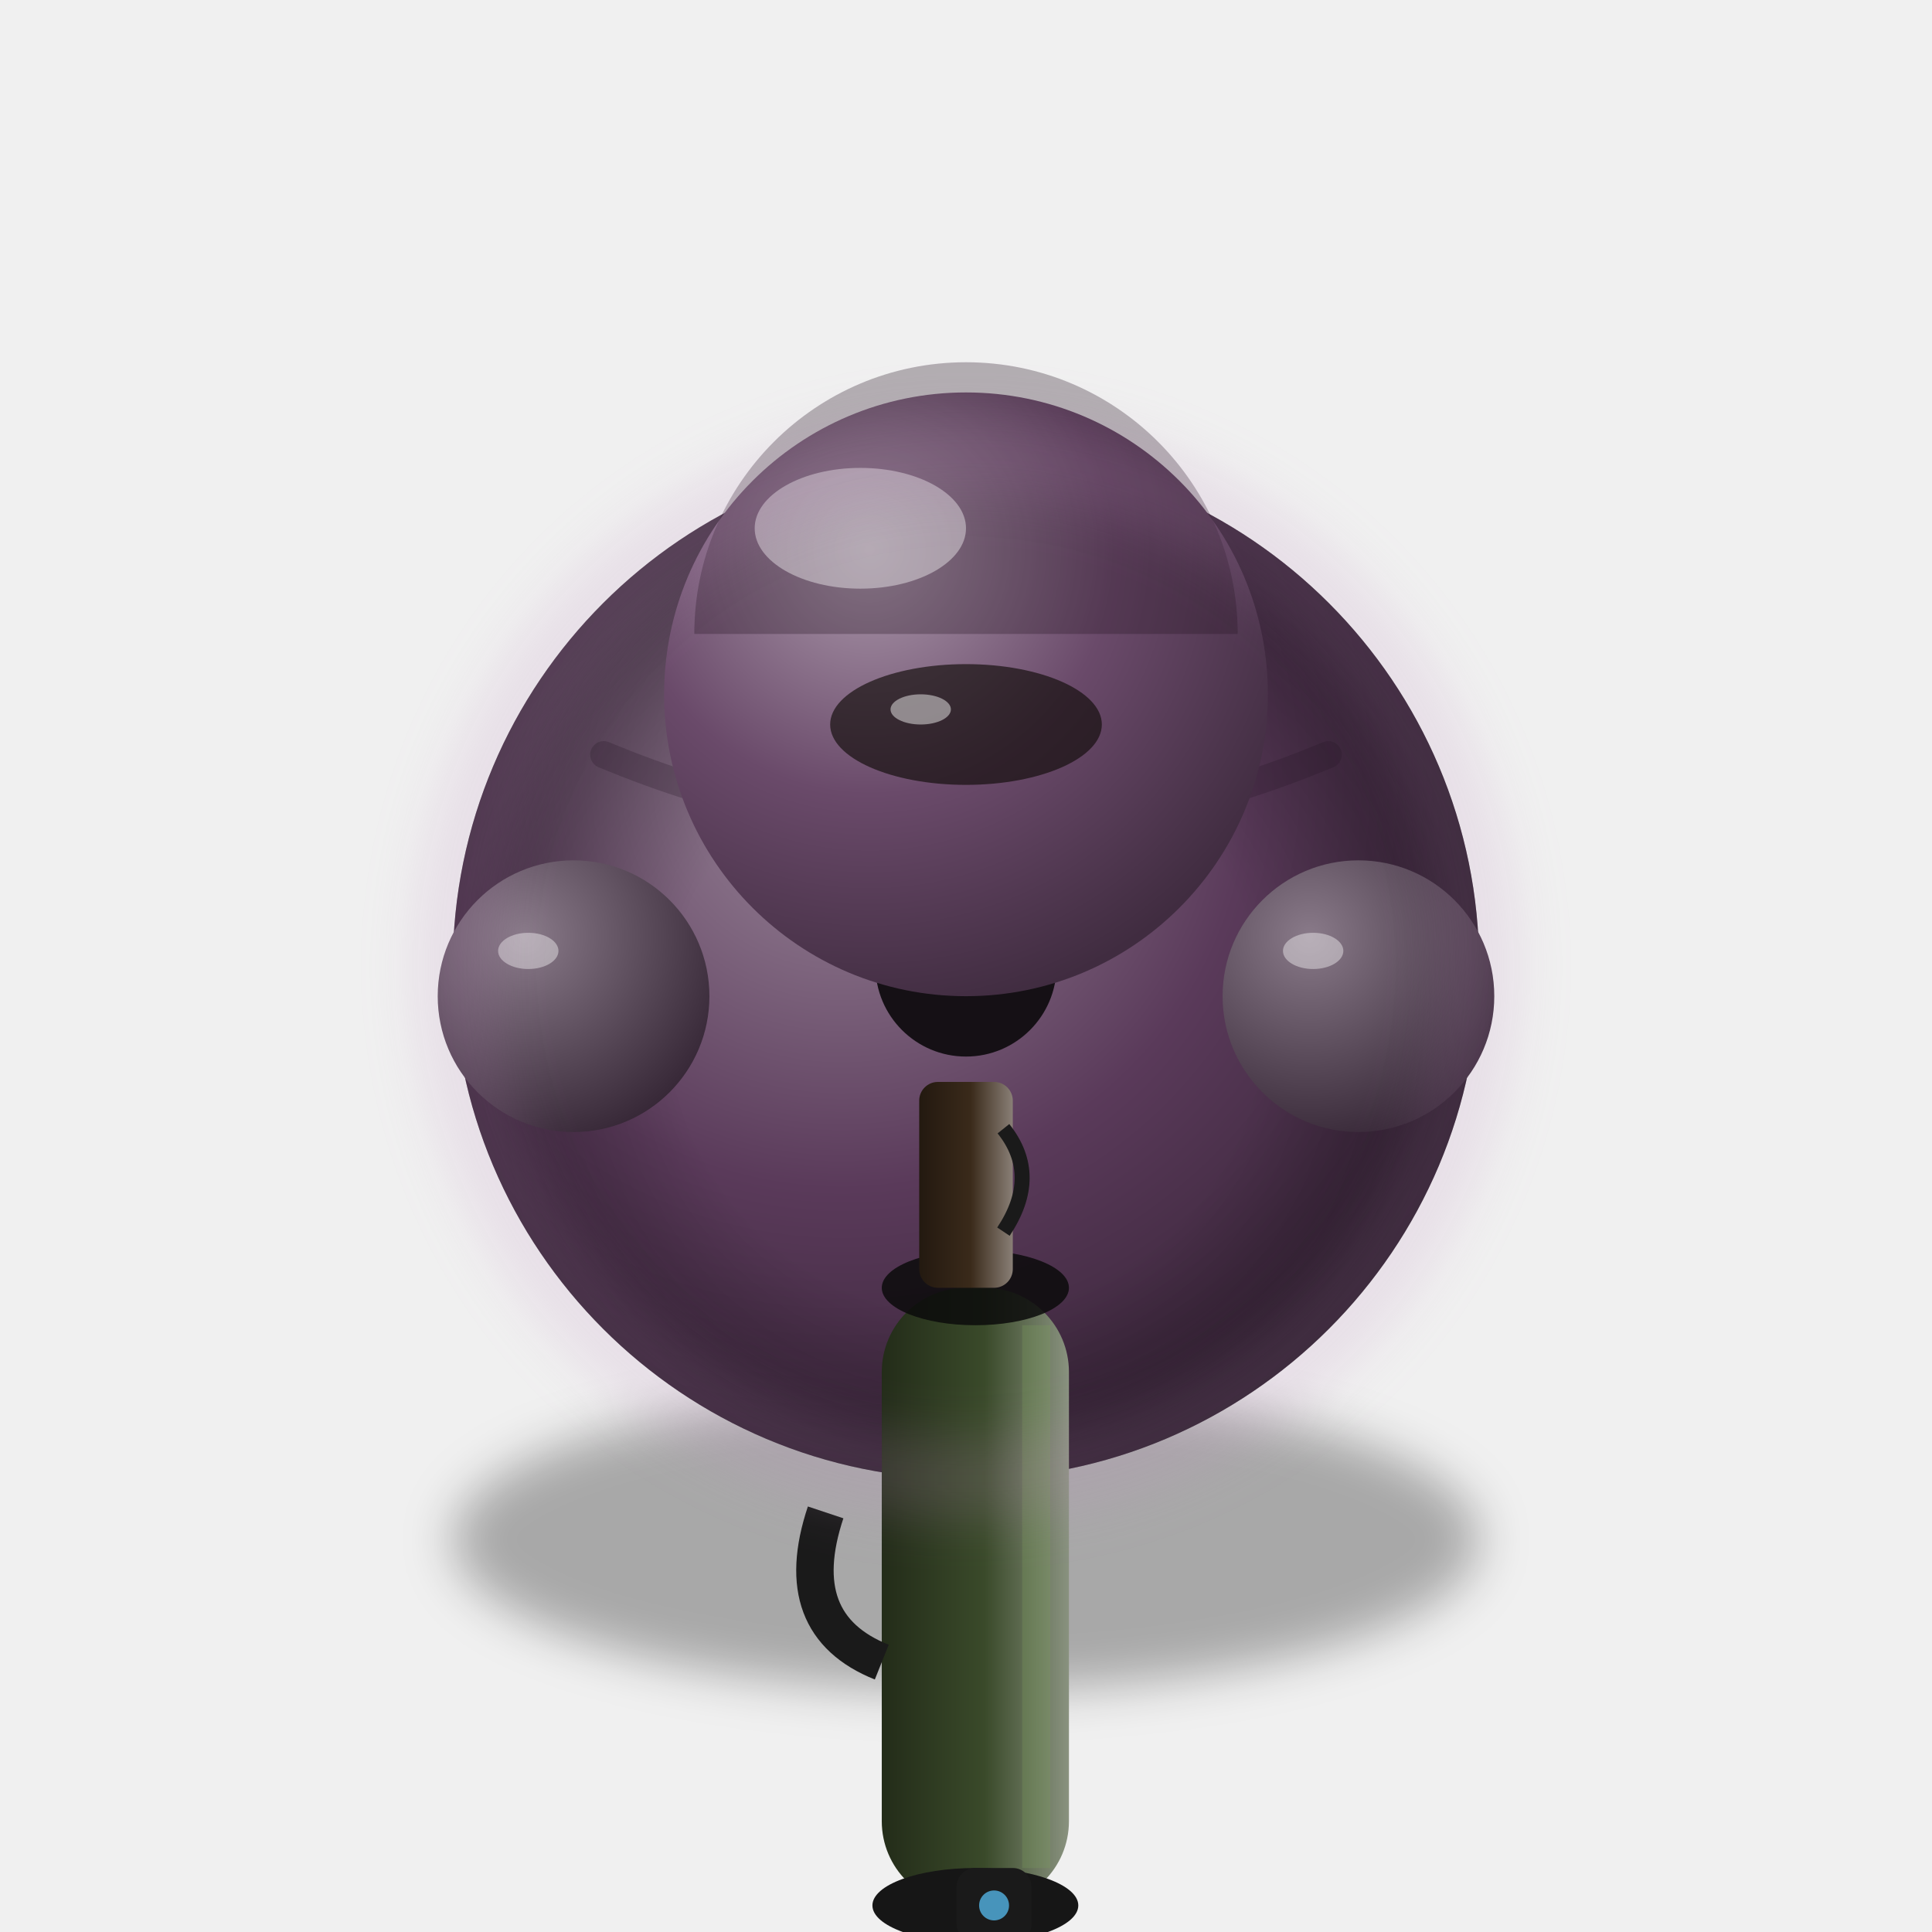
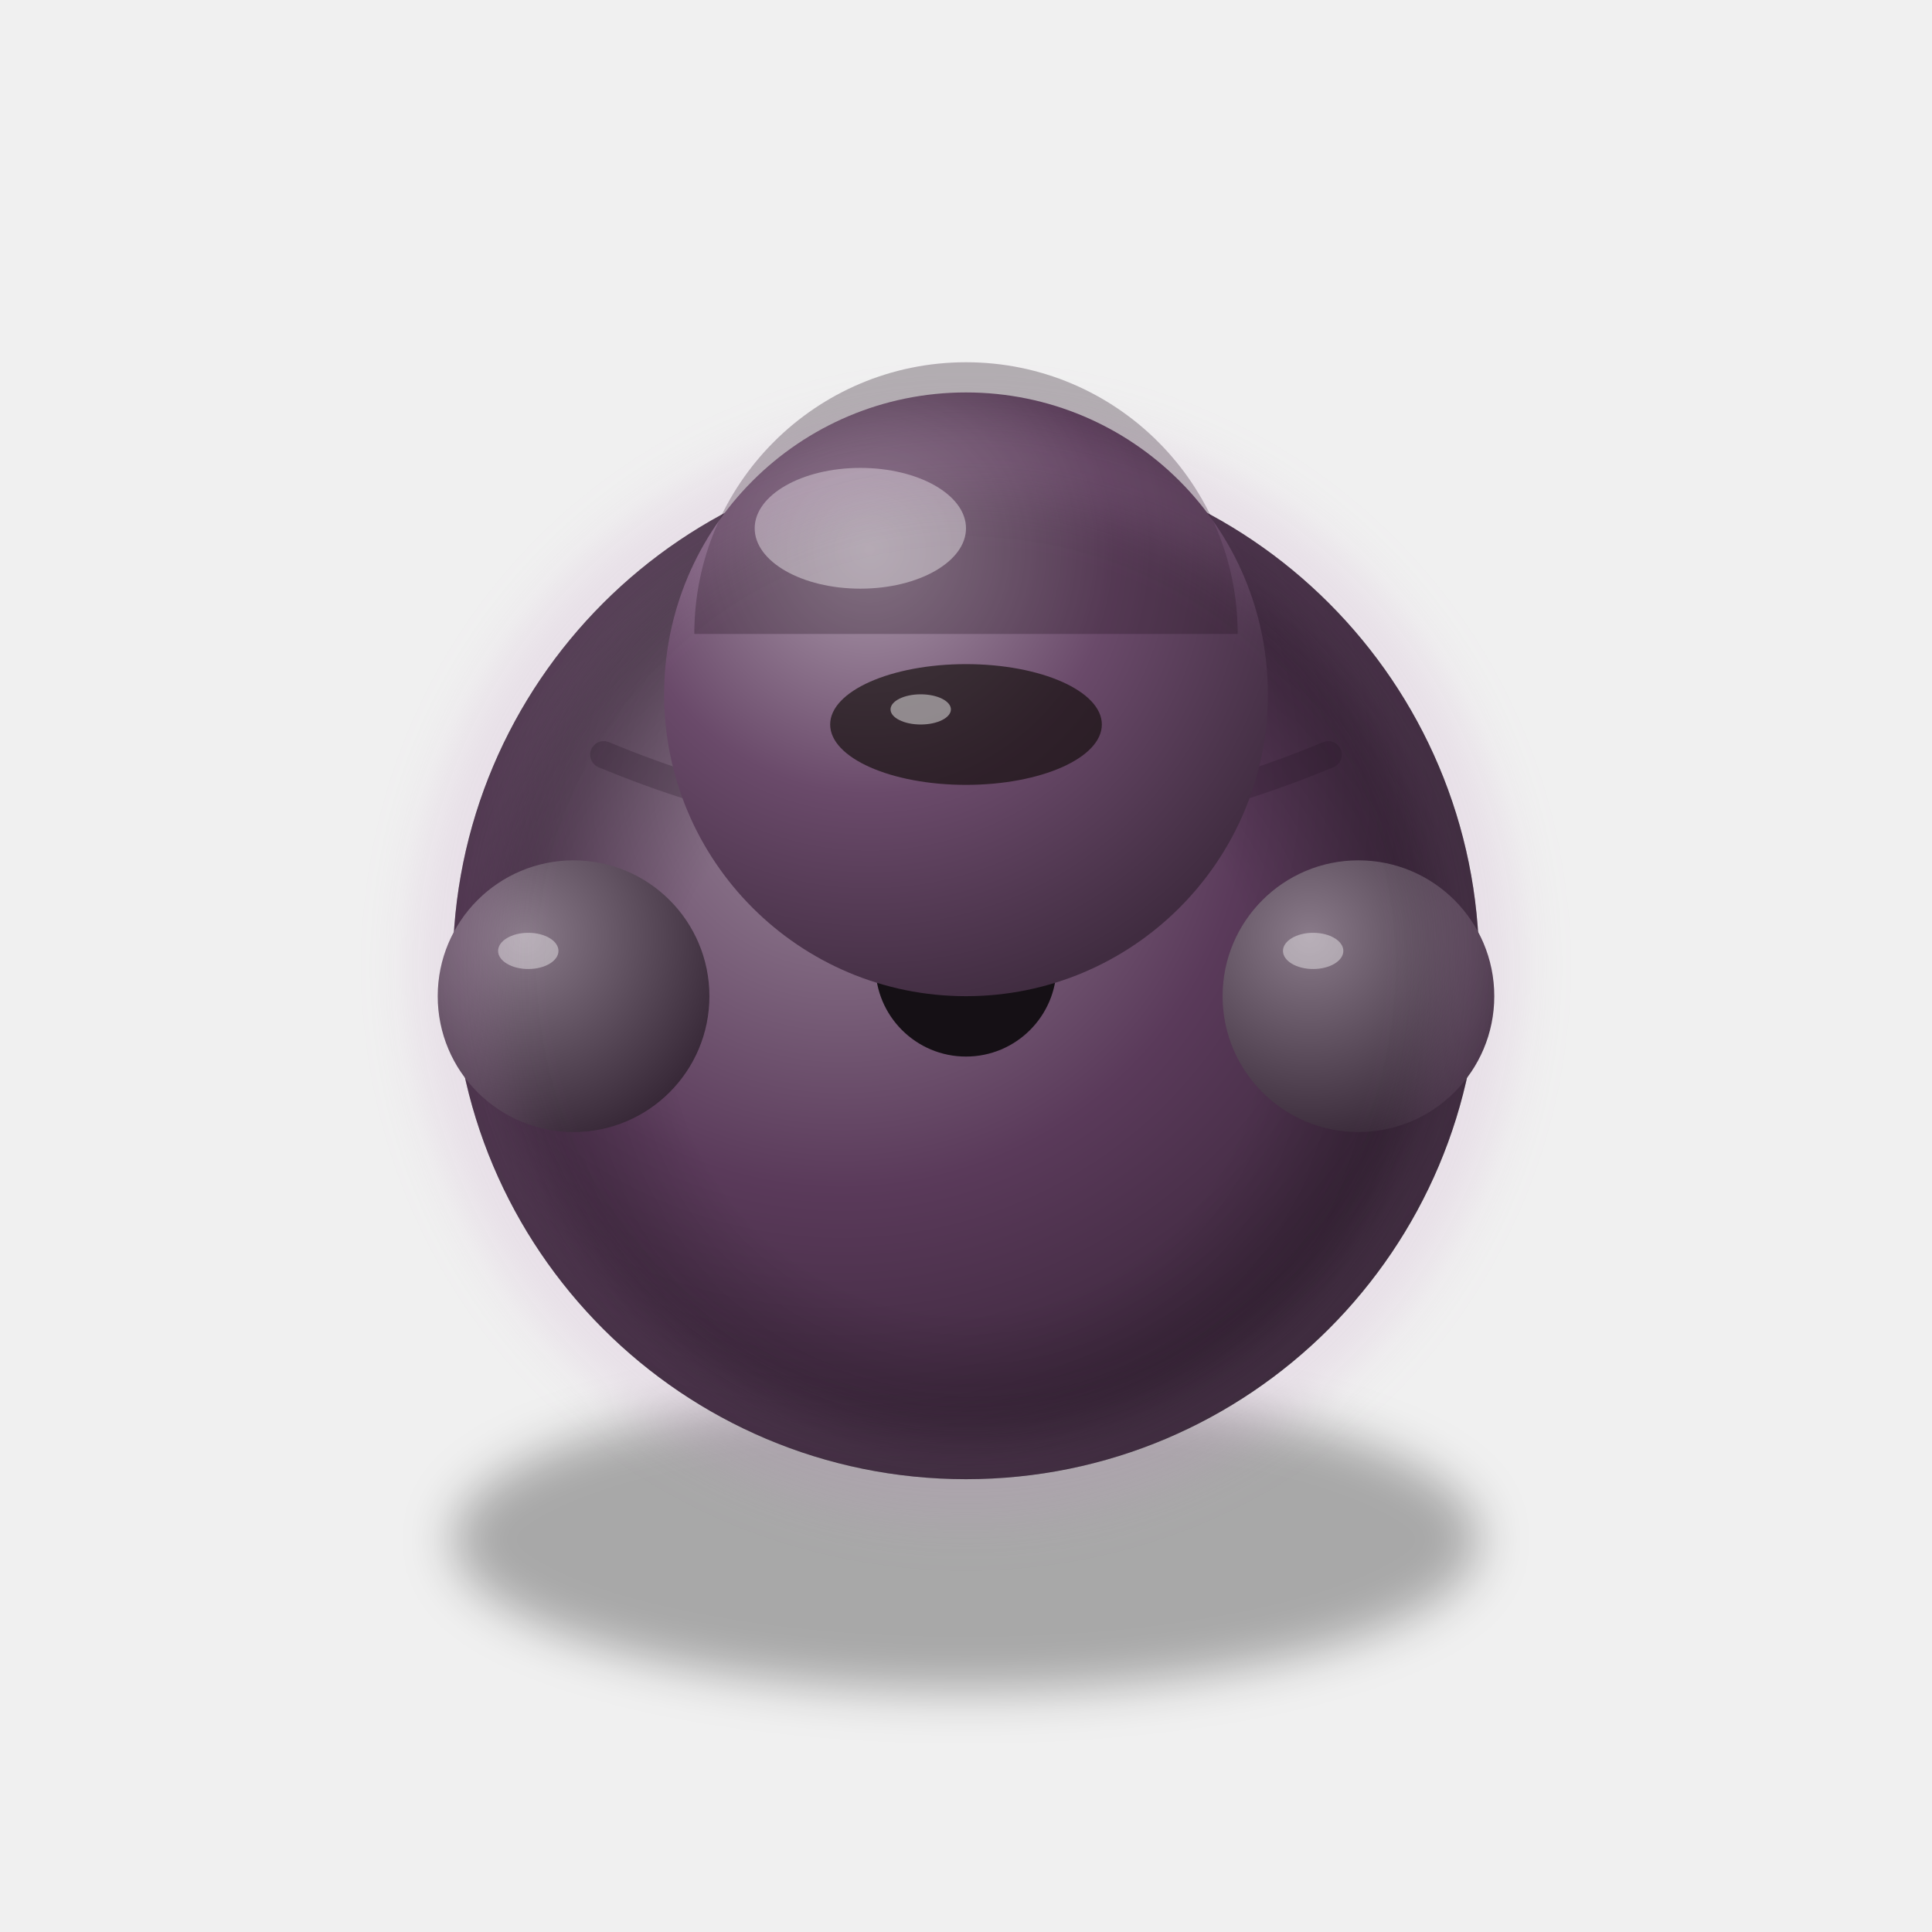
<svg xmlns="http://www.w3.org/2000/svg" viewBox="0 0 128 128">
  <defs>
    <filter id="fxBlur" x="-60%" y="-60%" width="220%" height="220%">
      <feGaussianBlur stdDeviation="1.6" />
    </filter>
    <radialGradient id="body" cx="38%" cy="32%" r="72%">
      <stop offset="0%" stop-color="#9c899c" />
      <stop offset="55%" stop-color="#5a3a5a" />
      <stop offset="100%" stop-color="#342234" />
    </radialGradient>
    <radialGradient id="helmet" cx="34%" cy="26%" r="78%">
      <stop offset="0%" stop-color="#ad9bad" />
      <stop offset="52%" stop-color="#6a4a6a" />
      <stop offset="100%" stop-color="#402c40" />
    </radialGradient>
    <radialGradient id="arm" cx="32%" cy="28%" r="85%">
      <stop offset="0%" stop-color="#897a89" />
      <stop offset="100%" stop-color="#302130" />
    </radialGradient>
    <radialGradient id="pack" cx="38%" cy="30%" r="75%">
      <stop offset="0%" stop-color="#5f555f" />
      <stop offset="100%" stop-color="#1d141d" />
    </radialGradient>
    <linearGradient id="gun" x1="0%" y1="0%" x2="100%" y2="0%">
      <stop offset="0%" stop-color="#5a5a5a" />
      <stop offset="45%" stop-color="#232323" />
      <stop offset="100%" stop-color="#050505" />
    </linearGradient>
    <radialGradient id="ao" cx="50%" cy="55%" r="52%">
      <stop offset="55%" stop-color="#000" stop-opacity="0" />
      <stop offset="100%" stop-color="#000" stop-opacity="0.38" />
    </radialGradient>
    <linearGradient id="g_tube" x1="0%" y1="0%" x2="100%" y2="0%">
      <stop offset="0%" stop-color="#89927f" />
      <stop offset="45%" stop-color="#3a4a2a" />
      <stop offset="100%" stop-color="#232c19" />
    </linearGradient>
    <linearGradient id="g_grip" x1="0%" y1="0%" x2="100%" y2="0%">
      <stop offset="0%" stop-color="#897f76" />
      <stop offset="45%" stop-color="#3a2a1a" />
      <stop offset="100%" stop-color="#231910" />
    </linearGradient>
  </defs>
  <ellipse cx="64" cy="102" rx="34" ry="10" fill="#000" opacity="0.3" filter="url(#fxBlur)" />
  <ellipse cx="64" cy="78" rx="22" ry="18" fill="url(#pack)" />
  <path d="M48 68 Q64 78 80 68" stroke="#000" stroke-width="2" opacity="0.2" fill="none" />
  <circle cx="64" cy="64" r="34" fill="url(#body)" />
  <circle cx="64" cy="64" r="34" fill="url(#ao)" />
  <path d="M40 50 Q64 60 88 50" stroke="#251525" stroke-width="1.8" fill="none" opacity="0.25" stroke-linecap="round" />
  <circle cx="64" cy="64" r="6" fill="#151015" />
  <ellipse cx="61" cy="61" rx="2" ry="1.3" fill="#fff" opacity="0.5" />
  <circle cx="64" cy="46" r="20" fill="url(#helmet)" />
  <path d="M46 42 A18 18 0 0 1 82 42" fill="#20101f" opacity="0.3" />
  <ellipse cx="57" cy="35" rx="7" ry="4" fill="#fff" opacity="0.4" />
  <ellipse cx="64" cy="48" rx="9" ry="4" fill="#100a08" opacity="0.65" />
  <ellipse cx="61" cy="47" rx="2" ry="1" fill="#fff" opacity="0.45" />
-   <g transform="translate(64,94) rotate(180) scale(0.62) translate(-21,-56)">
-     <rect x="10" y="4" width="20" height="66" rx="9" fill="url(#g_tube)" />
-     <rect x="12" y="8" width="3" height="58" fill="#7a9a5a" opacity="0.3" />
-     <ellipse cx="20" cy="4" rx="11" ry="4" fill="#161616" />
-     <ellipse cx="20" cy="70" rx="10" ry="4" fill="#0a0a0a" opacity="0.85" />
-     <rect x="14" y="0" width="8" height="8" rx="2" fill="#1a1a1a" />
-     <circle cx="18" cy="4" r="1.6" fill="#5ac8ff" opacity="0.7" />
-     <path d="M30 30 Q40 34 36 46" stroke="#1a1a1a" stroke-width="4" fill="none" />
-     <rect x="16" y="70" width="10" height="22" rx="2" fill="url(#g_grip)" />
-     <path d="M17 76 Q13 82 17 87" stroke="#1a1a1a" stroke-width="1.6" fill="none" />
-   </g>
  <circle cx="38" cy="66" r="9" fill="url(#arm)" />
  <circle cx="90" cy="66" r="9" fill="url(#arm)" />
  <ellipse cx="35" cy="63" rx="2" ry="1.2" fill="#fff" opacity="0.4" />
  <ellipse cx="87" cy="63" rx="2" ry="1.2" fill="#fff" opacity="0.4" />
  <circle cx="64" cy="64" r="34" fill="none" stroke="#c090c0" stroke-width="5.5" opacity="0.17" filter="url(#fxBlur)" />
</svg>
